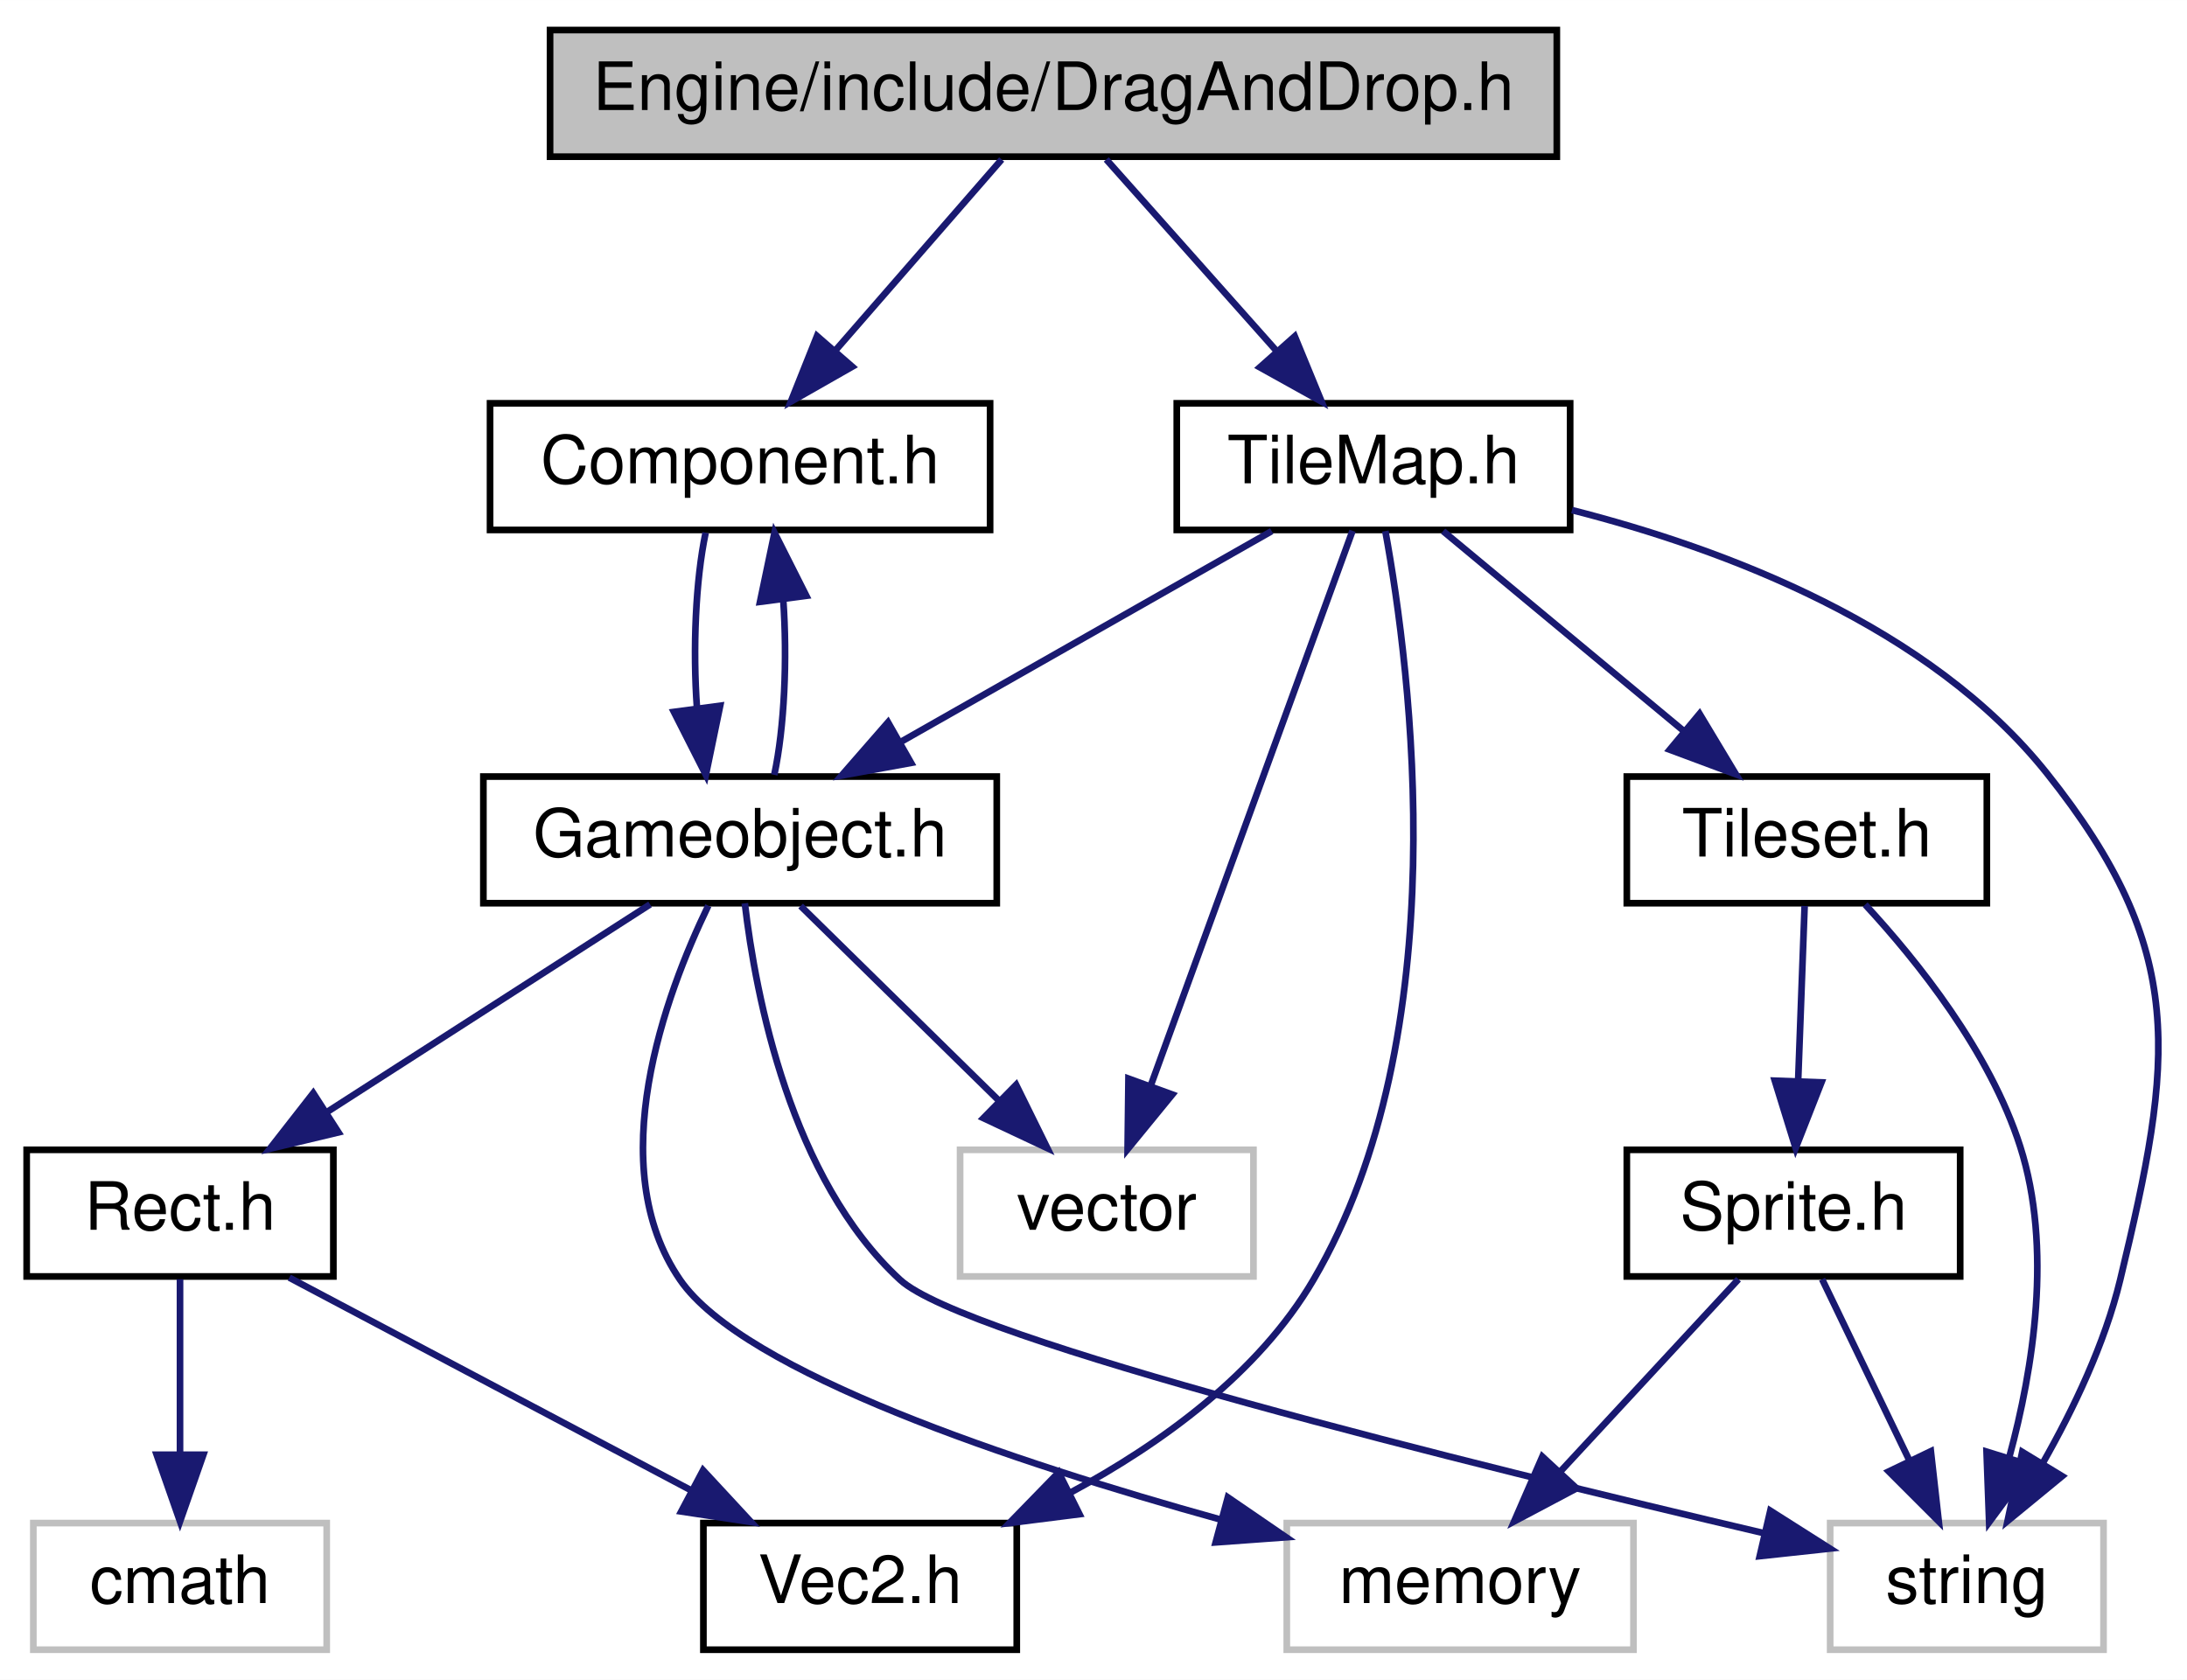
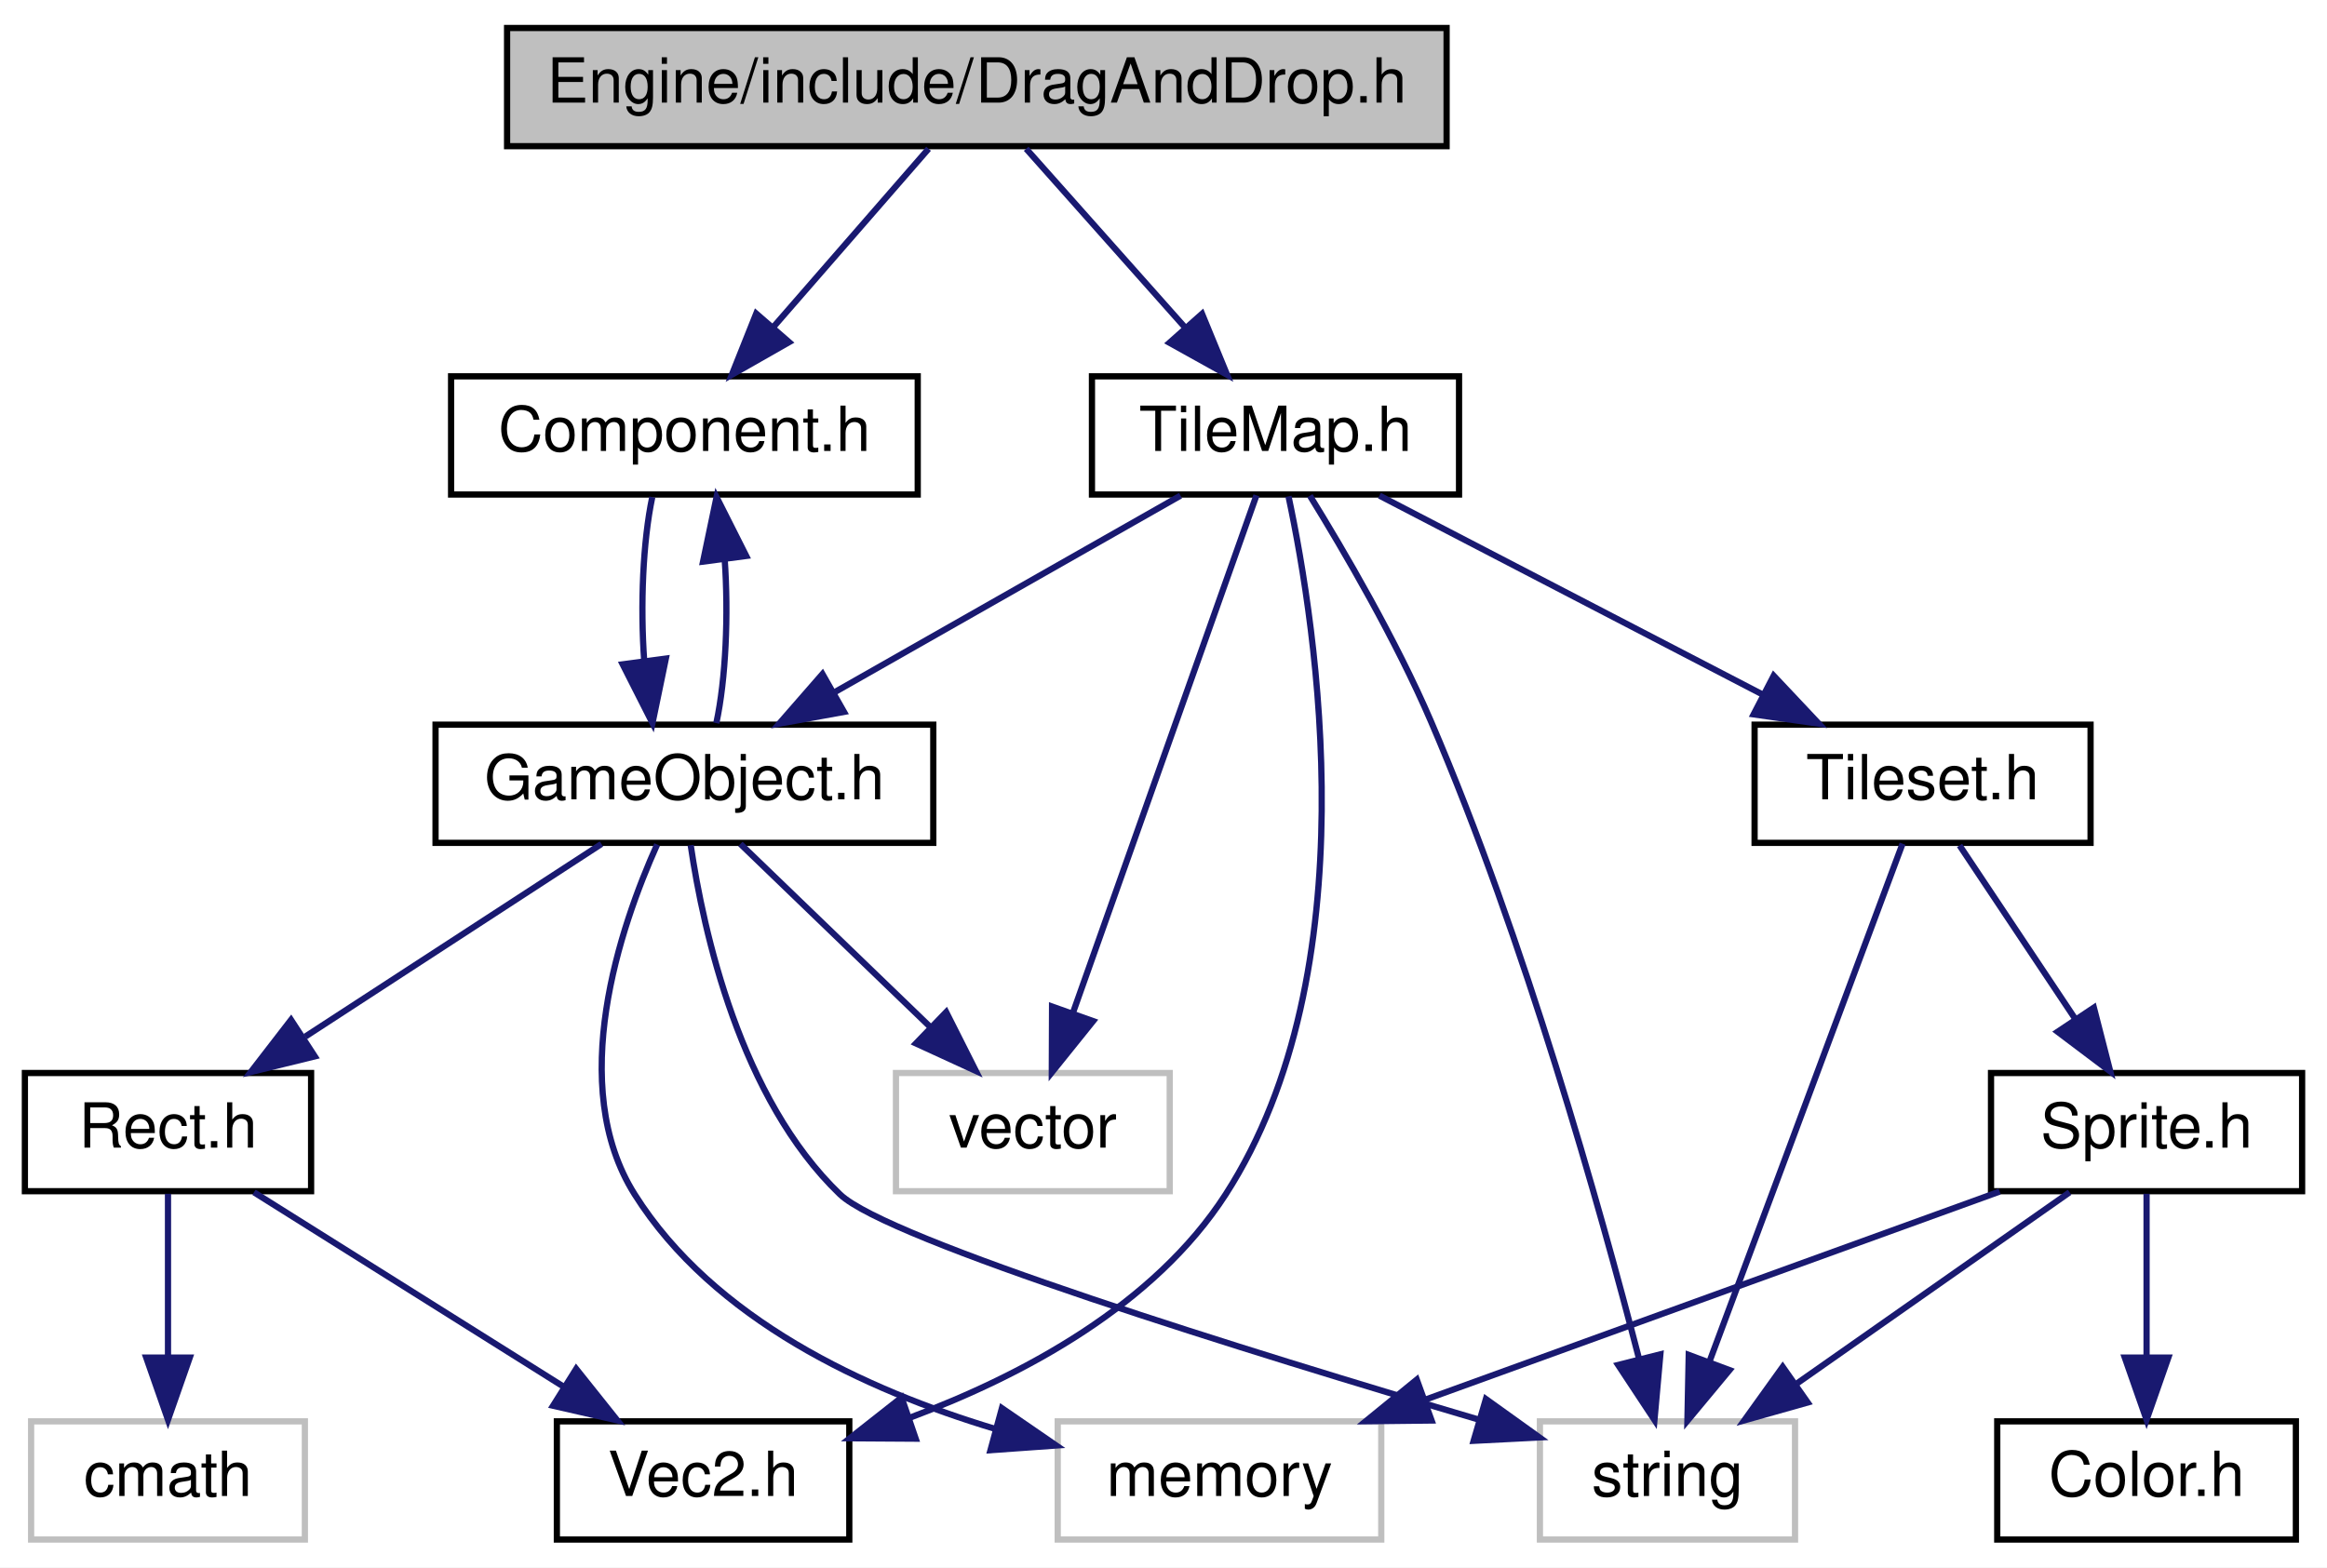
- <svg xmlns="http://www.w3.org/2000/svg" xmlns:xlink="http://www.w3.org/1999/xlink" width="328pt" height="252pt" viewBox="0.00 0.00 328.02 252.00">
+ <svg xmlns="http://www.w3.org/2000/svg" xmlns:xlink="http://www.w3.org/1999/xlink" width="374pt" height="252pt" viewBox="0.00 0.00 374.00 252.00">
  <g id="graph0" class="graph" transform="scale(1 1) rotate(0) translate(4 248)">
-     <polygon fill="white" stroke="none" points="-4,4 -4,-248 324.016,-248 324.016,4 -4,4" />
+     <polygon fill="white" stroke="none" points="-4,4 -4,-248 370,-248 370,4 -4,4" />
    <g id="node1" class="node">
-       <polygon fill="#bfbfbf" stroke="black" points="78.5,-224.5 78.5,-243.5 229.5,-243.5 229.5,-224.5 78.5,-224.5" />
-       <text text-anchor="middle" x="154" y="-231.5" font-family="Helvetica,sans-Serif" font-size="10.00">Engine/include/DragAndDrop.h</text>
+       <polygon fill="#bfbfbf" stroke="black" points="77.5,-224.5 77.5,-243.5 228.5,-243.5 228.5,-224.5 77.5,-224.5" />
+       <text text-anchor="middle" x="153" y="-231.5" font-family="Helvetica,sans-Serif" font-size="10.00">Engine/include/DragAndDrop.h</text>
    </g>
    <g id="node2" class="node">
      <g id="a_node2">
        <a xlink:href="Component_8h.html" target="_top" xlink:title="Component.h">
-           <polygon fill="white" stroke="black" points="69.5,-168.5 69.5,-187.5 144.5,-187.5 144.5,-168.5 69.5,-168.5" />
-           <text text-anchor="middle" x="107" y="-175.5" font-family="Helvetica,sans-Serif" font-size="10.00">Component.h</text>
+           <polygon fill="white" stroke="black" points="68.5,-168.5 68.5,-187.5 143.5,-187.5 143.5,-168.5 68.5,-168.5" />
+           <text text-anchor="middle" x="106" y="-175.5" font-family="Helvetica,sans-Serif" font-size="10.00">Component.h</text>
        </a>
      </g>
    </g>
    <g id="edge1" class="edge">
-       <path fill="none" stroke="midnightblue" d="M146.239,-224.083C139.463,-216.298 129.457,-204.801 121.245,-195.367" />
-       <polygon fill="midnightblue" stroke="midnightblue" points="123.822,-192.996 114.617,-187.751 118.542,-197.592 123.822,-192.996" />
+       <path fill="none" stroke="midnightblue" d="M145.239,-224.083C138.463,-216.298 128.457,-204.801 120.245,-195.367" />
+       <polygon fill="midnightblue" stroke="midnightblue" points="122.822,-192.996 113.617,-187.751 117.542,-197.592 122.822,-192.996" />
    </g>
    <g id="node10" class="node">
      <g id="a_node10">
        <a xlink:href="TileMap_8h.html" target="_top" xlink:title="TileMap.h">
-           <polygon fill="white" stroke="black" points="172.5,-168.5 172.5,-187.5 231.5,-187.5 231.5,-168.5 172.5,-168.5" />
-           <text text-anchor="middle" x="202" y="-175.5" font-family="Helvetica,sans-Serif" font-size="10.00">TileMap.h</text>
+           <polygon fill="white" stroke="black" points="171.5,-168.5 171.5,-187.5 230.5,-187.5 230.5,-168.5 171.5,-168.5" />
+           <text text-anchor="middle" x="201" y="-175.5" font-family="Helvetica,sans-Serif" font-size="10.00">TileMap.h</text>
        </a>
      </g>
    </g>
    <g id="edge10" class="edge">
-       <path fill="none" stroke="midnightblue" d="M161.926,-224.083C168.846,-216.298 179.065,-204.801 187.452,-195.367" />
-       <polygon fill="midnightblue" stroke="midnightblue" points="190.194,-197.55 194.221,-187.751 184.962,-192.9 190.194,-197.55" />
+       <path fill="none" stroke="midnightblue" d="M160.926,-224.083C167.846,-216.298 178.065,-204.801 186.452,-195.367" />
+       <polygon fill="midnightblue" stroke="midnightblue" points="189.194,-197.55 193.221,-187.751 183.962,-192.9 189.194,-197.55" />
    </g>
    <g id="node3" class="node">
      <g id="a_node3">
-         <a xlink:href="Gameobject_8h.html" target="_top" xlink:title="Gameobject.h">
-           <polygon fill="white" stroke="black" points="68.5,-112.5 68.5,-131.5 145.5,-131.5 145.5,-112.5 68.5,-112.5" />
-           <text text-anchor="middle" x="107" y="-119.5" font-family="Helvetica,sans-Serif" font-size="10.00">Gameobject.h</text>
+         <a xlink:href="GameObject_8h.html" target="_top" xlink:title="GameObject.h">
+           <polygon fill="white" stroke="black" points="66,-112.5 66,-131.5 146,-131.5 146,-112.5 66,-112.5" />
+           <text text-anchor="middle" x="106" y="-119.5" font-family="Helvetica,sans-Serif" font-size="10.00">GameObject.h</text>
        </a>
      </g>
    </g>
    <g id="edge2" class="edge">
-       <path fill="none" stroke="midnightblue" d="M101.834,-168.083C100.324,-160.927 99.894,-150.635 100.542,-141.691" />
-       <polygon fill="midnightblue" stroke="midnightblue" points="104.015,-142.126 101.869,-131.751 97.077,-141.2 104.015,-142.126" />
+       <path fill="none" stroke="midnightblue" d="M100.834,-168.083C99.324,-160.927 98.894,-150.635 99.543,-141.691" />
+       <polygon fill="midnightblue" stroke="midnightblue" points="103.015,-142.126 100.869,-131.751 96.077,-141.2 103.015,-142.126" />
    </g>
    <g id="edge9" class="edge">
-       <path fill="none" stroke="midnightblue" d="M112.131,-131.751C113.657,-138.858 114.104,-149.136 113.472,-158.101" />
-       <polygon fill="midnightblue" stroke="midnightblue" points="109.993,-157.713 112.166,-168.083 116.934,-158.622 109.993,-157.713" />
+       <path fill="none" stroke="midnightblue" d="M111.131,-131.751C112.657,-138.858 113.104,-149.136 112.472,-158.101" />
+       <polygon fill="midnightblue" stroke="midnightblue" points="108.993,-157.713 111.166,-168.083 115.934,-158.622 108.993,-157.713" />
    </g>
    <g id="node4" class="node">
      <polygon fill="white" stroke="#bfbfbf" points="140,-56.5 140,-75.5 184,-75.5 184,-56.5 140,-56.5" />
      <text text-anchor="middle" x="162" y="-63.5" font-family="Helvetica,sans-Serif" font-size="10.00">vector</text>
    </g>
    <g id="edge3" class="edge">
-       <path fill="none" stroke="midnightblue" d="M116.082,-112.083C124.171,-104.141 136.195,-92.335 145.91,-82.797" />
-       <polygon fill="midnightblue" stroke="midnightblue" points="148.403,-85.254 153.087,-75.751 143.499,-80.26 148.403,-85.254" />
+       <path fill="none" stroke="midnightblue" d="M114.997,-112.324C123.194,-104.42 135.506,-92.548 145.472,-82.938" />
+       <polygon fill="midnightblue" stroke="midnightblue" points="148.07,-85.295 152.839,-75.834 143.211,-80.256 148.07,-85.295" />
    </g>
    <g id="node5" class="node">
-       <polygon fill="white" stroke="#bfbfbf" points="189,-0.5 189,-19.5 241,-19.5 241,-0.5 189,-0.5" />
-       <text text-anchor="middle" x="215" y="-7.5" font-family="Helvetica,sans-Serif" font-size="10.00">memory</text>
+       <polygon fill="white" stroke="#bfbfbf" points="166,-0.5 166,-19.5 218,-19.5 218,-0.5 166,-0.5" />
+       <text text-anchor="middle" x="192" y="-7.5" font-family="Helvetica,sans-Serif" font-size="10.00">memory</text>
    </g>
    <g id="edge4" class="edge">
-       <path fill="none" stroke="midnightblue" d="M102.236,-112.131C95.763,-98.734 86.262,-73.091 98,-56 107.52,-42.139 148.179,-28.615 178.915,-20.072" />
-       <polygon fill="midnightblue" stroke="midnightblue" points="180.159,-23.361 188.898,-17.372 178.331,-16.604 180.159,-23.361" />
+       <path fill="none" stroke="midnightblue" d="M101.616,-112.235C95.667,-98.975 86.97,-73.509 98,-56 110.68,-35.871 135.132,-24.549 155.918,-18.296" />
+       <polygon fill="midnightblue" stroke="midnightblue" points="157.03,-21.62 165.76,-15.617 155.192,-14.866 157.03,-21.62" />
    </g>
    <g id="node6" class="node">
      <g id="a_node6">
        <a xlink:href="Rect_8h.html" target="_top" xlink:title="Rect.h">
          <polygon fill="white" stroke="black" points="0,-56.5 0,-75.5 46,-75.5 46,-56.5 0,-56.5" />
          <text text-anchor="middle" x="23" y="-63.5" font-family="Helvetica,sans-Serif" font-size="10.00">Rect.h</text>
        </a>
      </g>
    </g>
    <g id="edge5" class="edge">
-       <path fill="none" stroke="midnightblue" d="M93.504,-112.324C80.4,-103.9 60.288,-90.971 44.893,-81.074" />
-       <polygon fill="midnightblue" stroke="midnightblue" points="46.767,-78.118 36.463,-75.654 42.982,-84.006 46.767,-78.118" />
+       <path fill="none" stroke="midnightblue" d="M92.665,-112.324C79.838,-103.979 60.215,-91.212 45.06,-81.352" />
+       <polygon fill="midnightblue" stroke="midnightblue" points="46.593,-78.174 36.302,-75.654 42.776,-84.042 46.593,-78.174" />
    </g>
    <g id="node9" class="node">
-       <polygon fill="white" stroke="#bfbfbf" points="270.5,-0.5 270.5,-19.5 311.5,-19.5 311.5,-0.5 270.5,-0.5" />
-       <text text-anchor="middle" x="291" y="-7.5" font-family="Helvetica,sans-Serif" font-size="10.00">string</text>
+       <polygon fill="white" stroke="#bfbfbf" points="243.5,-0.5 243.5,-19.5 284.5,-19.5 284.5,-0.5 243.5,-0.5" />
+       <text text-anchor="middle" x="264" y="-7.5" font-family="Helvetica,sans-Serif" font-size="10.00">string</text>
    </g>
    <g id="edge8" class="edge">
-       <path fill="none" stroke="midnightblue" d="M107.715,-112.483C109.341,-98.615 114.562,-71.18 131,-56 140.617,-47.119 216.985,-28.22 260.646,-17.966" />
-       <polygon fill="midnightblue" stroke="midnightblue" points="261.521,-21.356 270.464,-15.676 259.931,-14.539 261.521,-21.356" />
+       <path fill="none" stroke="midnightblue" d="M107.012,-112.123C109.057,-98.245 114.951,-71.406 131,-56 138.615,-48.69 196.815,-30.671 233.659,-19.781" />
+       <polygon fill="midnightblue" stroke="midnightblue" points="234.816,-23.089 243.425,-16.913 232.844,-16.372 234.816,-23.089" />
    </g>
    <g id="node7" class="node">
      <g id="a_node7">
        <a xlink:href="Vec2_8h.html" target="_top" xlink:title="Vec2.h">
-           <polygon fill="white" stroke="black" points="101.5,-0.5 101.5,-19.5 148.5,-19.5 148.5,-0.5 101.5,-0.5" />
-           <text text-anchor="middle" x="125" y="-7.5" font-family="Helvetica,sans-Serif" font-size="10.00">Vec2.h</text>
+           <polygon fill="white" stroke="black" points="85.5,-0.5 85.5,-19.5 132.5,-19.5 132.5,-0.5 85.5,-0.5" />
+           <text text-anchor="middle" x="109" y="-7.5" font-family="Helvetica,sans-Serif" font-size="10.00">Vec2.h</text>
        </a>
      </g>
    </g>
    <g id="edge6" class="edge">
-       <path fill="none" stroke="midnightblue" d="M39.388,-56.324C55.671,-47.703 80.868,-34.364 99.716,-24.386" />
-       <polygon fill="midnightblue" stroke="midnightblue" points="101.452,-27.427 108.653,-19.654 98.177,-21.24 101.452,-27.427" />
+       <path fill="none" stroke="midnightblue" d="M36.817,-56.324C50.233,-47.9 70.824,-34.971 86.586,-25.074" />
+       <polygon fill="midnightblue" stroke="midnightblue" points="88.609,-27.936 95.217,-19.654 84.887,-22.008 88.609,-27.936" />
    </g>
    <g id="node8" class="node">
      <polygon fill="white" stroke="#bfbfbf" points="1,-0.5 1,-19.5 45,-19.5 45,-0.5 1,-0.5" />
      <text text-anchor="middle" x="23" y="-7.5" font-family="Helvetica,sans-Serif" font-size="10.00">cmath</text>
    </g>
    <g id="edge7" class="edge">
      <path fill="none" stroke="midnightblue" d="M23,-56.083C23,-49.006 23,-38.861 23,-29.986" />
      <polygon fill="midnightblue" stroke="midnightblue" points="26.5,-29.751 23,-19.751 19.5,-29.751 26.5,-29.751" />
    </g>
-     <g id="edge19" class="edge">
-       <path fill="none" stroke="midnightblue" d="M186.737,-168.324C171.779,-159.822 148.745,-146.729 131.273,-136.797" />
-       <polygon fill="midnightblue" stroke="midnightblue" points="132.649,-133.553 122.226,-131.655 129.19,-139.639 132.649,-133.553" />
+     <g id="edge20" class="edge">
+       <path fill="none" stroke="midnightblue" d="M185.737,-168.324C170.779,-159.822 147.745,-146.729 130.273,-136.797" />
+       <polygon fill="midnightblue" stroke="midnightblue" points="131.649,-133.553 121.226,-131.655 128.19,-139.639 131.649,-133.553" />
    </g>
    <g id="edge12" class="edge">
-       <path fill="none" stroke="midnightblue" d="M198.861,-168.368C192.377,-150.537 177.38,-109.295 168.644,-85.272" />
-       <polygon fill="midnightblue" stroke="midnightblue" points="171.831,-83.793 165.124,-75.591 165.252,-86.186 171.831,-83.793" />
+       <path fill="none" stroke="midnightblue" d="M197.94,-168.368C191.618,-150.537 176.996,-109.295 168.478,-85.272" />
+       <polygon fill="midnightblue" stroke="midnightblue" points="171.687,-83.847 165.046,-75.591 165.089,-86.186 171.687,-83.847" />
    </g>
-     <g id="edge18" class="edge">
-       <path fill="none" stroke="midnightblue" d="M203.783,-168.332C207.614,-147.36 214.626,-92.891 193,-56 184.74,-41.91 170.113,-31.38 156.537,-24.063" />
-       <polygon fill="midnightblue" stroke="midnightblue" points="157.907,-20.835 147.396,-19.506 154.784,-27.1 157.907,-20.835" />
+     <g id="edge19" class="edge">
+       <path fill="none" stroke="midnightblue" d="M203.09,-168.208C207.617,-146.959 216.152,-91.923 193,-56 181.505,-38.165 160.446,-26.906 142.29,-20.11" />
+       <polygon fill="midnightblue" stroke="midnightblue" points="143.176,-16.714 132.581,-16.781 140.905,-23.335 143.176,-16.714" />
    </g>
    <g id="edge11" class="edge">
-       <path fill="none" stroke="midnightblue" d="M231.774,-171.476C254.722,-165.631 285.415,-154.069 303,-132 324.269,-105.308 321.988,-89.182 314,-56 311.693,-46.418 306.983,-36.581 302.422,-28.558" />
-       <polygon fill="midnightblue" stroke="midnightblue" points="305.289,-26.537 297.105,-19.809 299.308,-30.173 305.289,-26.537" />
+       <path fill="none" stroke="midnightblue" d="M206.529,-168.305C212.002,-159.432 220.357,-145.139 226,-132 241.079,-96.895 253.175,-53.788 259.404,-29.655" />
+       <polygon fill="midnightblue" stroke="midnightblue" points="262.857,-30.277 261.91,-19.724 256.069,-28.564 262.857,-30.277" />
    </g>
    <g id="node11" class="node">
      <g id="a_node11">
        <a xlink:href="Tileset_8h.html" target="_top" xlink:title="Tileset.h">
-           <polygon fill="white" stroke="black" points="240,-112.5 240,-131.5 294,-131.5 294,-112.5 240,-112.5" />
-           <text text-anchor="middle" x="267" y="-119.5" font-family="Helvetica,sans-Serif" font-size="10.00">Tileset.h</text>
+           <polygon fill="white" stroke="black" points="278,-112.5 278,-131.5 332,-131.5 332,-112.5 278,-112.5" />
+           <text text-anchor="middle" x="305" y="-119.5" font-family="Helvetica,sans-Serif" font-size="10.00">Tileset.h</text>
        </a>
      </g>
    </g>
    <g id="edge13" class="edge">
-       <path fill="none" stroke="midnightblue" d="M212.443,-168.324C222.146,-160.263 236.815,-148.077 248.5,-138.369" />
-       <polygon fill="midnightblue" stroke="midnightblue" points="250.911,-140.916 256.367,-131.834 246.438,-135.532 250.911,-140.916" />
+       <path fill="none" stroke="midnightblue" d="M217.709,-168.324C234.312,-159.703 260.002,-146.364 279.22,-136.386" />
+       <polygon fill="midnightblue" stroke="midnightblue" points="281.07,-139.369 288.332,-131.655 277.844,-133.156 281.07,-139.369" />
    </g>
    <g id="edge14" class="edge">
-       <path fill="none" stroke="midnightblue" d="M275.751,-112.286C283.563,-103.84 294.451,-90.246 299,-76 303.863,-60.769 300.97,-42.657 297.374,-29.426" />
-       <polygon fill="midnightblue" stroke="midnightblue" points="300.642,-28.149 294.343,-19.63 293.955,-30.218 300.642,-28.149" />
+       <path fill="none" stroke="midnightblue" d="M301.783,-112.368C295.136,-94.537 279.765,-53.295 270.81,-29.272" />
+       <polygon fill="midnightblue" stroke="midnightblue" points="273.974,-27.739 267.202,-19.591 267.415,-30.184 273.974,-27.739" />
    </g>
    <g id="node12" class="node">
      <g id="a_node12">
        <a xlink:href="Sprite_8h.html" target="_top" xlink:title="Sprite.h">
-           <polygon fill="white" stroke="black" points="240,-56.5 240,-75.5 290,-75.5 290,-56.5 240,-56.5" />
-           <text text-anchor="middle" x="265" y="-63.5" font-family="Helvetica,sans-Serif" font-size="10.00">Sprite.h</text>
+           <polygon fill="white" stroke="black" points="316,-56.5 316,-75.5 366,-75.5 366,-56.5 316,-56.5" />
+           <text text-anchor="middle" x="341" y="-63.5" font-family="Helvetica,sans-Serif" font-size="10.00">Sprite.h</text>
        </a>
      </g>
    </g>
    <g id="edge15" class="edge">
-       <path fill="none" stroke="midnightblue" d="M266.67,-112.083C266.408,-105.006 266.032,-94.861 265.703,-85.987" />
-       <polygon fill="midnightblue" stroke="midnightblue" points="269.192,-85.615 265.324,-75.751 262.197,-85.874 269.192,-85.615" />
+       <path fill="none" stroke="midnightblue" d="M310.945,-112.083C315.977,-104.534 323.337,-93.495 329.513,-84.23" />
+       <polygon fill="midnightblue" stroke="midnightblue" points="332.531,-86.013 335.166,-75.751 326.707,-82.13 332.531,-86.013" />
+     </g>
+     <g id="edge18" class="edge">
+       <path fill="none" stroke="midnightblue" d="M317.391,-56.444C292.542,-47.438 253.226,-33.189 225.246,-23.049" />
+       <polygon fill="midnightblue" stroke="midnightblue" points="226.093,-19.633 215.499,-19.516 223.708,-26.214 226.093,-19.633" />
    </g>
    <g id="edge17" class="edge">
-       <path fill="none" stroke="midnightblue" d="M256.744,-56.083C249.535,-48.298 238.89,-36.801 230.154,-27.366" />
-       <polygon fill="midnightblue" stroke="midnightblue" points="232.465,-24.711 223.103,-19.751 227.329,-29.467 232.465,-24.711" />
+       <path fill="none" stroke="midnightblue" d="M328.629,-56.324C316.842,-48.058 298.868,-35.453 284.864,-25.632" />
+       <polygon fill="midnightblue" stroke="midnightblue" points="286.538,-22.531 276.341,-19.654 282.518,-28.262 286.538,-22.531" />
+     </g>
+     <g id="node13" class="node">
+       <g id="a_node13">
+         <a xlink:href="Color_8h.html" target="_top" xlink:title="Color.h">
+           <polygon fill="white" stroke="black" points="317,-0.5 317,-19.5 365,-19.5 365,-0.5 317,-0.5" />
+           <text text-anchor="middle" x="341" y="-7.5" font-family="Helvetica,sans-Serif" font-size="10.00">Color.h</text>
+         </a>
+       </g>
    </g>
    <g id="edge16" class="edge">
-       <path fill="none" stroke="midnightblue" d="M269.293,-56.083C272.852,-48.691 278.022,-37.953 282.424,-28.811" />
-       <polygon fill="midnightblue" stroke="midnightblue" points="285.602,-30.279 286.787,-19.751 279.295,-27.243 285.602,-30.279" />
+       <path fill="none" stroke="midnightblue" d="M341,-56.083C341,-49.006 341,-38.861 341,-29.986" />
+       <polygon fill="midnightblue" stroke="midnightblue" points="344.5,-29.751 341,-19.751 337.5,-29.751 344.5,-29.751" />
    </g>
  </g>
</svg>
